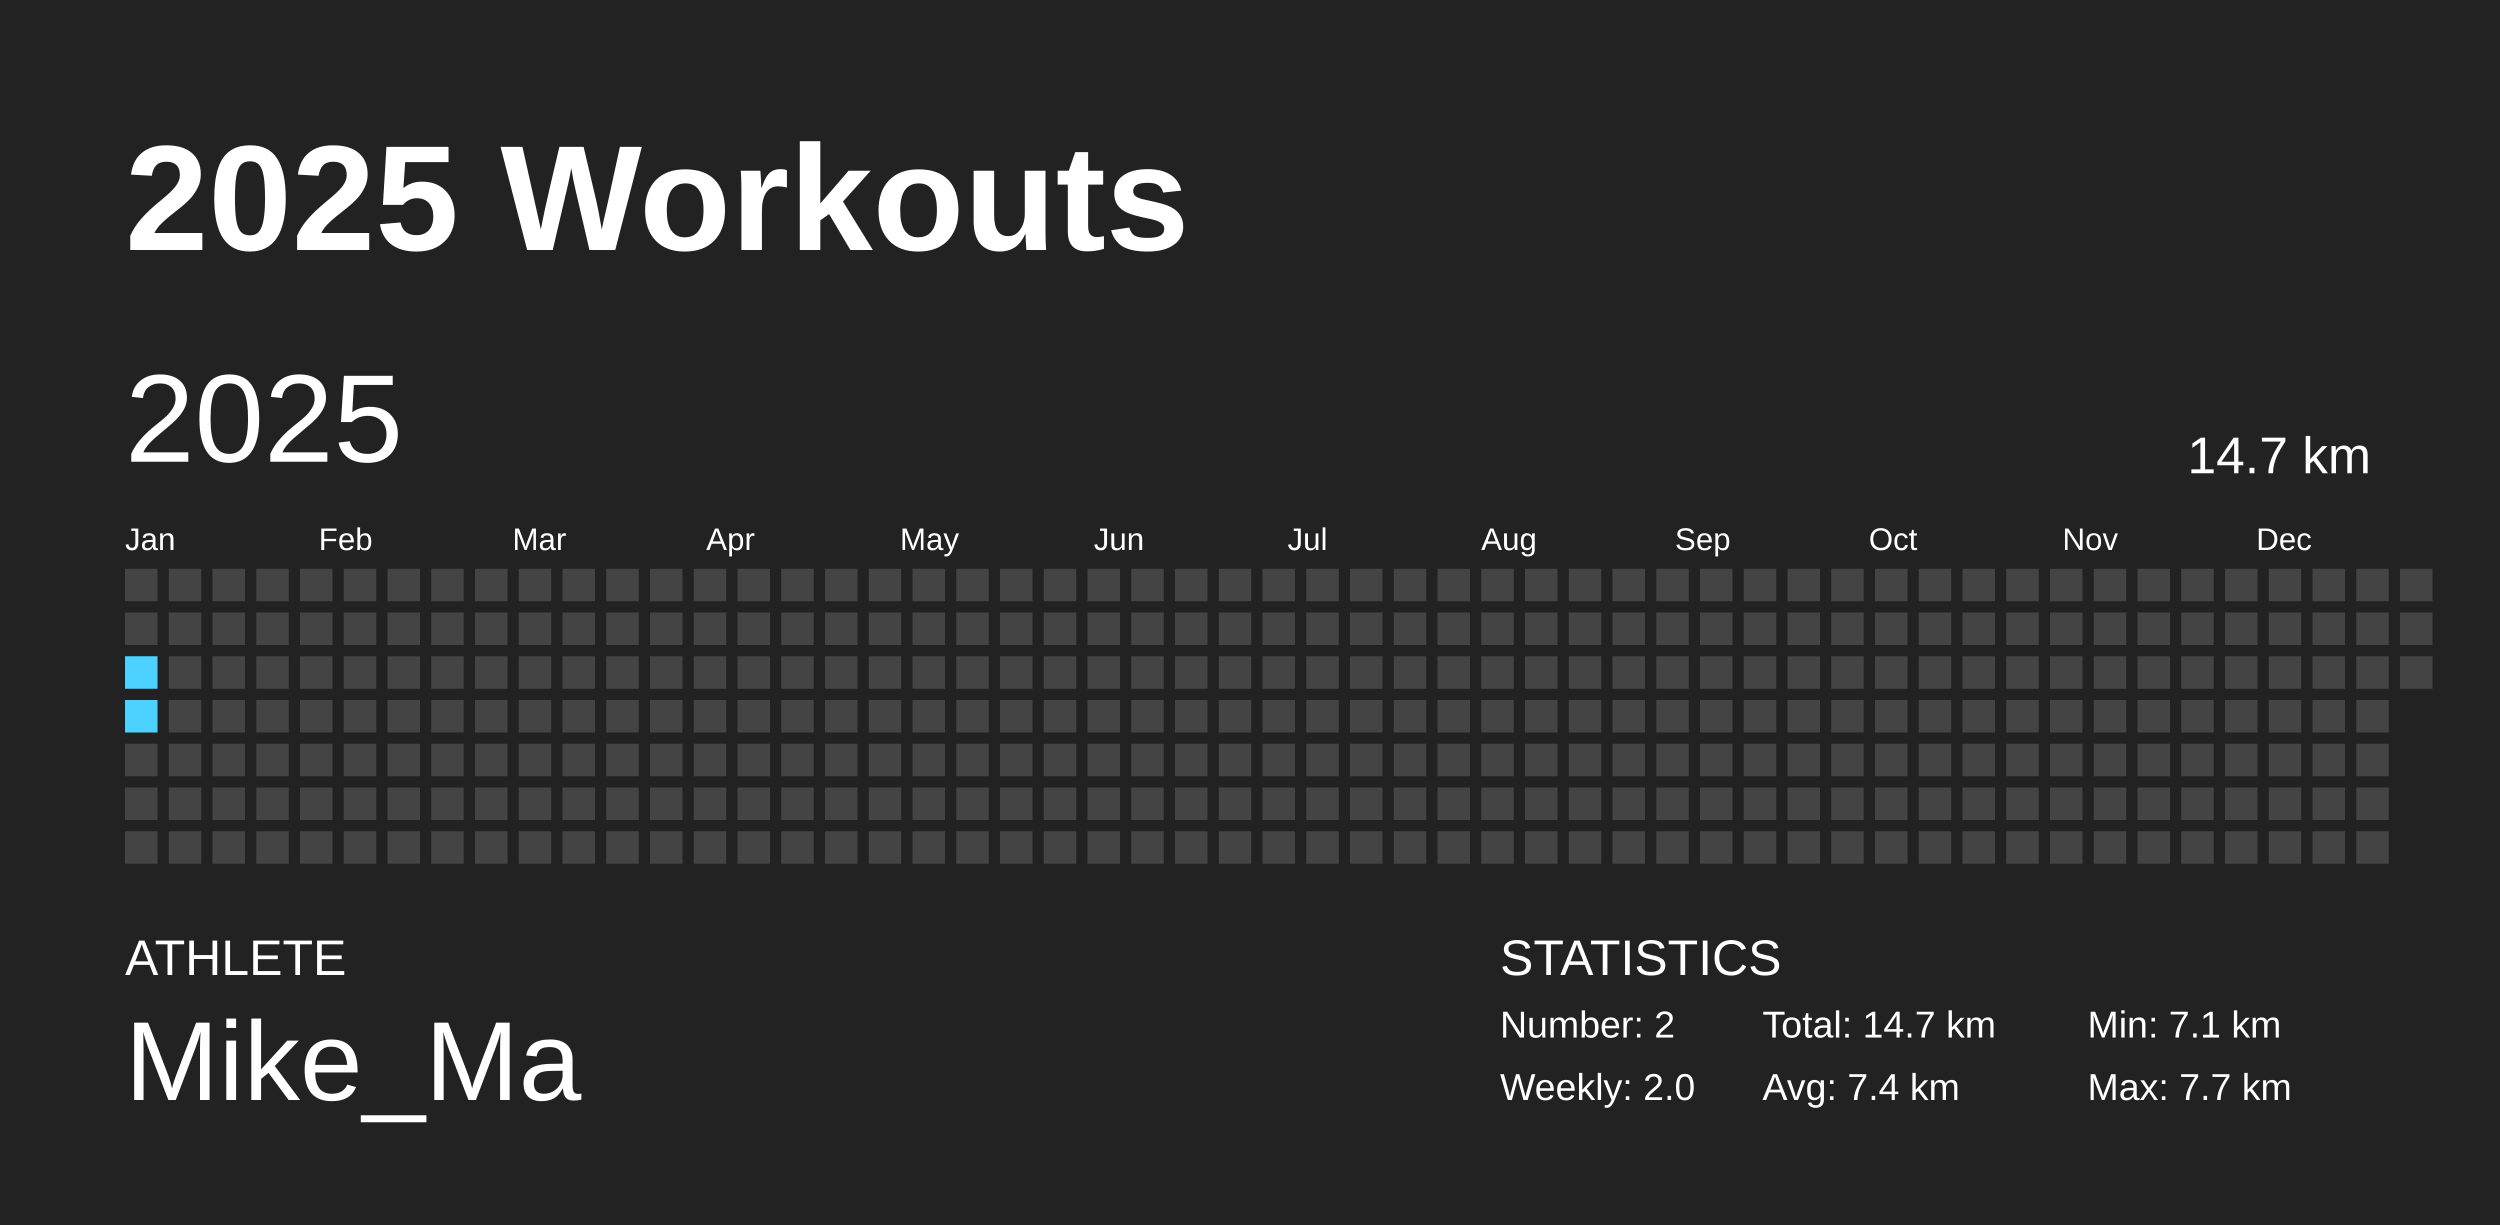
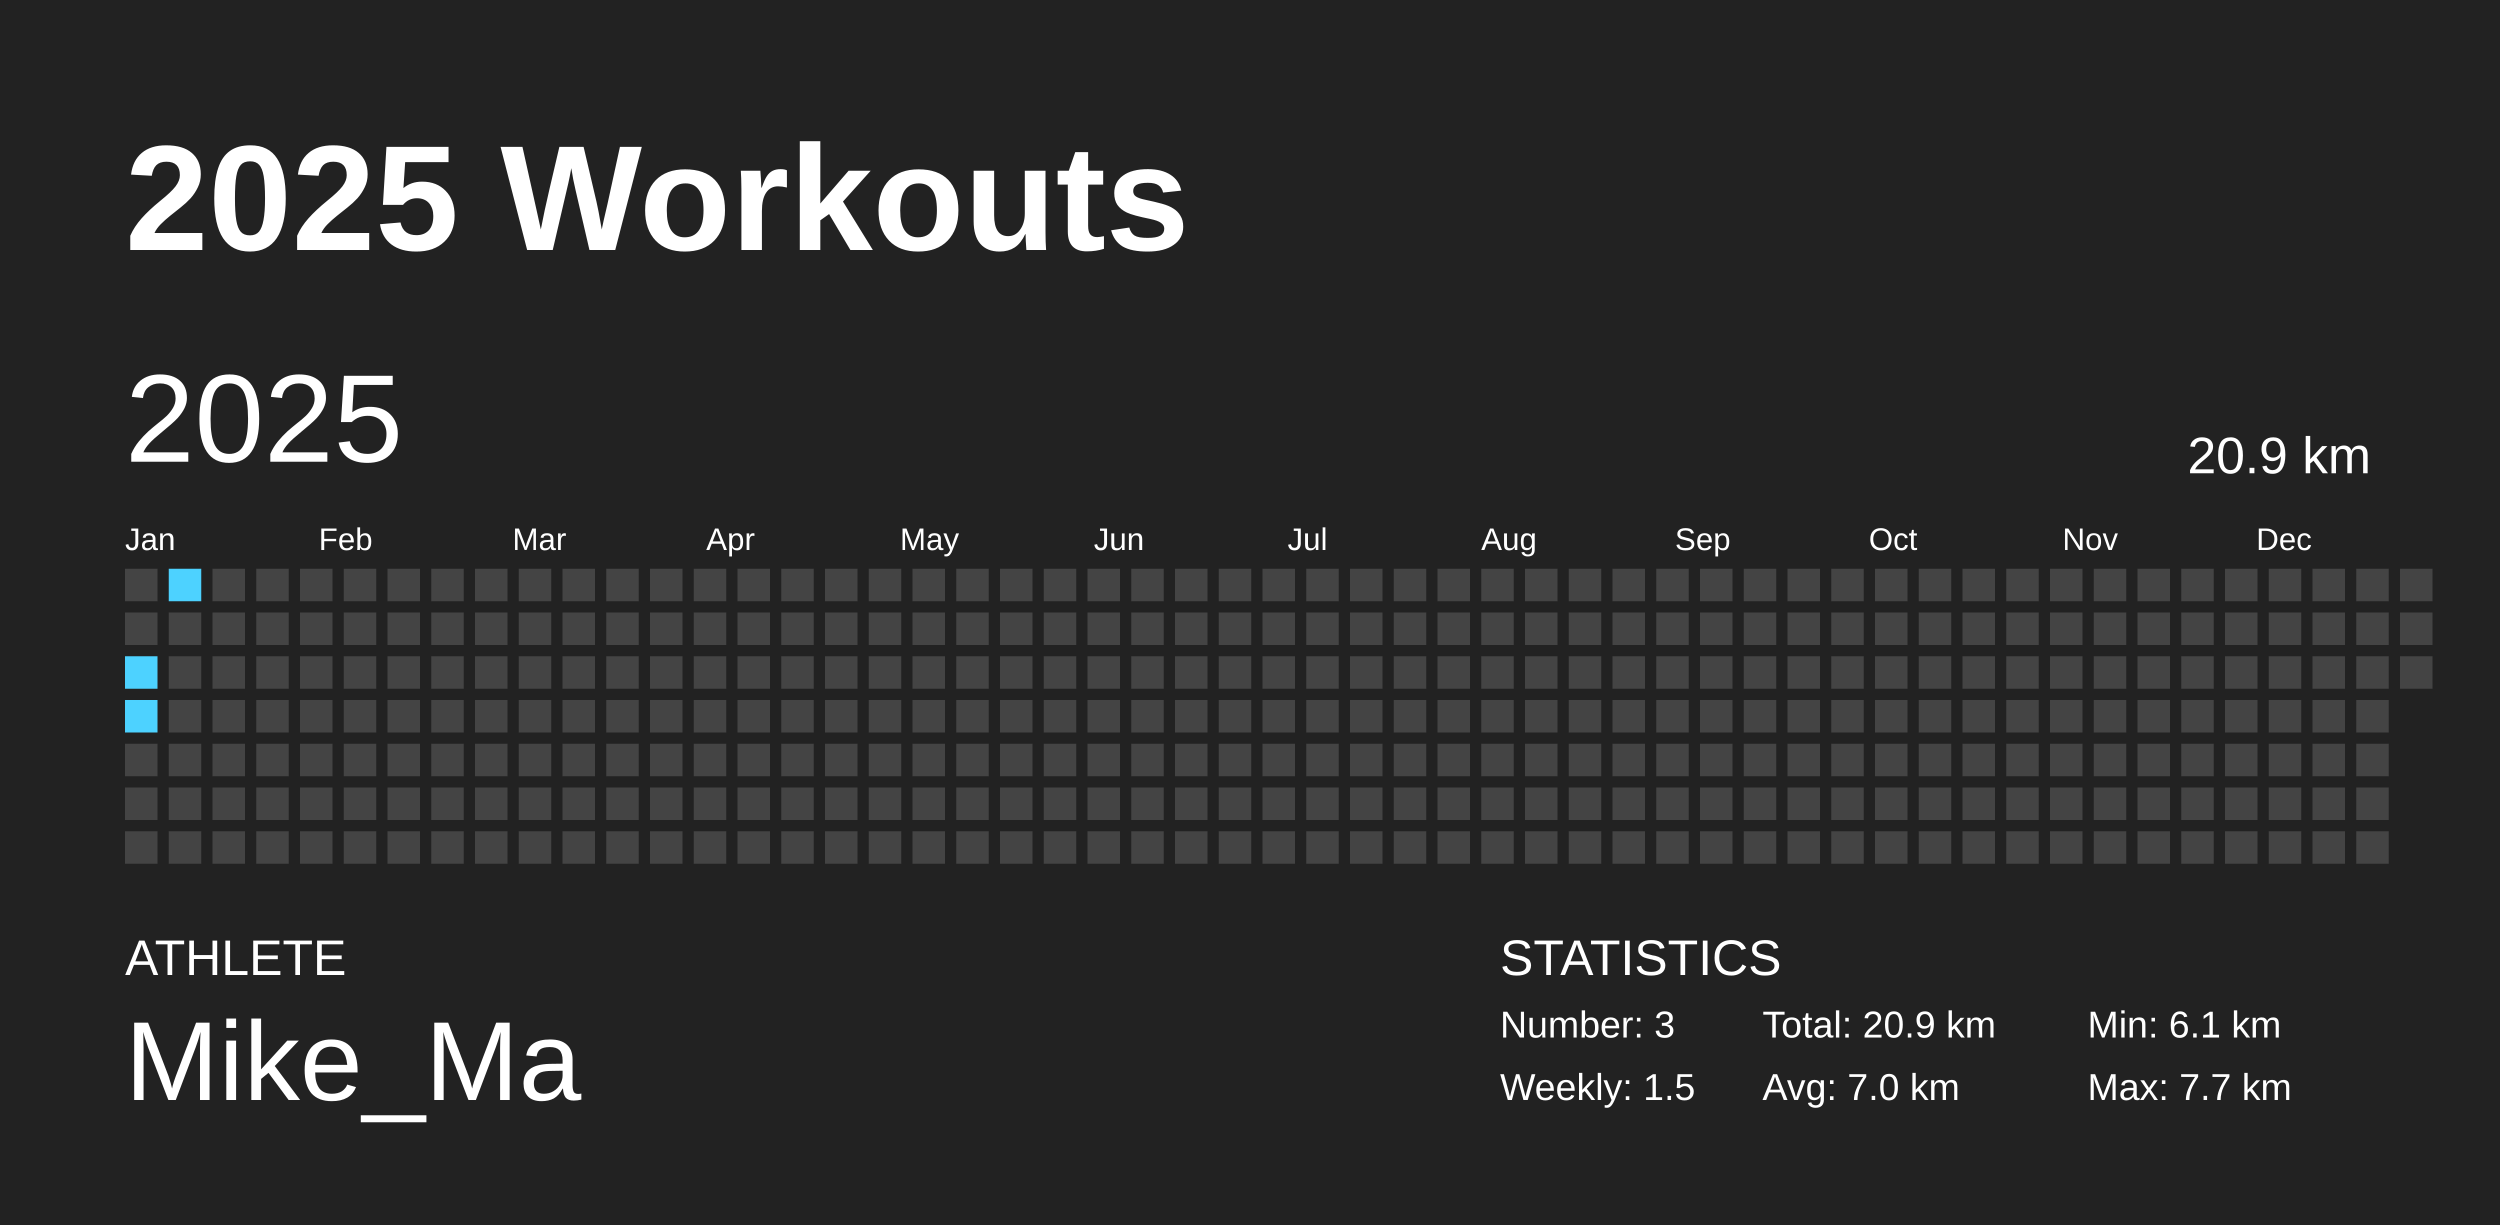
<svg xmlns="http://www.w3.org/2000/svg" baseProfile="full" height="98mm" version="1.1" viewBox="0,0,200,98" width="200mm">
  <defs />
  <rect fill="#222222" height="98" width="200" x="0" y="0" />
  <text fill="#FFFFFF" style="font-size:12px; font-family:Arial; font-weight:bold;" x="10" y="20">2025 Workouts</text>
  <text fill="#FFFFFF" style="font-size:4px; font-family:Arial" x="10" y="78">ATHLETE</text>
  <text fill="#FFFFFF" style="font-size:9px; font-family:Arial" x="10" y="88">Mike_Ma</text>
  <text fill="#FFFFFF" style="font-size:4px; font-family:Arial" x="120" y="78">STATISTICS</text>
-   <text fill="#FFFFFF" style="font-size:3px; font-family:Arial" x="120" y="83">Number: 2</text>
-   <text fill="#FFFFFF" style="font-size:3px; font-family:Arial" x="120" y="88">Weekly: 2.0</text>
-   <text fill="#FFFFFF" style="font-size:3px; font-family:Arial" x="141" y="83">Total: 14.7 km</text>
-   <text fill="#FFFFFF" style="font-size:3px; font-family:Arial" x="141" y="88">Avg: 7.4 km</text>
-   <text fill="#FFFFFF" style="font-size:3px; font-family:Arial" x="167" y="83">Min: 7.1 km</text>
+   <text fill="#FFFFFF" style="font-size:3px; font-family:Arial" x="120" y="83">Number: 3</text>
+   <text fill="#FFFFFF" style="font-size:3px; font-family:Arial" x="120" y="88">Weekly: 1.5</text>
+   <text fill="#FFFFFF" style="font-size:3px; font-family:Arial" x="141" y="83">Total: 20.9 km</text>
+   <text fill="#FFFFFF" style="font-size:3px; font-family:Arial" x="141" y="88">Avg: 7.0 km</text>
+   <text fill="#FFFFFF" style="font-size:3px; font-family:Arial" x="167" y="83">Min: 6.1 km</text>
  <text fill="#FFFFFF" style="font-size:3px; font-family:Arial" x="167" y="88">Max: 7.7 km</text>
  <text dominant-baseline="hanging" fill="#FFFFFF" style="font-size:10.0px; font-family:Arial;" x="10" y="30">2025</text>
-   <text dominant-baseline="hanging" fill="#FFFFFF" style="font-size:4.125px; font-family:Arial;" x="175" y="35">14.7 km</text>
+   <text dominant-baseline="hanging" fill="#FFFFFF" style="font-size:4.125px; font-family:Arial;" x="175" y="35">20.9 km</text>
  <text fill="#FFFFFF" style="font-size:2.5px; font-family:Arial" x="10.0" y="44">Jan</text>
  <text fill="#FFFFFF" style="font-size:2.5px; font-family:Arial" x="25.5" y="44">Feb</text>
  <text fill="#FFFFFF" style="font-size:2.5px; font-family:Arial" x="41.0" y="44">Mar</text>
  <text fill="#FFFFFF" style="font-size:2.5px; font-family:Arial" x="56.5" y="44">Apr</text>
  <text fill="#FFFFFF" style="font-size:2.5px; font-family:Arial" x="72.0" y="44">May</text>
  <text fill="#FFFFFF" style="font-size:2.5px; font-family:Arial" x="87.5" y="44">Jun</text>
  <text fill="#FFFFFF" style="font-size:2.5px; font-family:Arial" x="103.0" y="44">Jul</text>
  <text fill="#FFFFFF" style="font-size:2.5px; font-family:Arial" x="118.5" y="44">Aug</text>
  <text fill="#FFFFFF" style="font-size:2.5px; font-family:Arial" x="134.0" y="44">Sep</text>
  <text fill="#FFFFFF" style="font-size:2.5px; font-family:Arial" x="149.5" y="44">Oct</text>
  <text fill="#FFFFFF" style="font-size:2.5px; font-family:Arial" x="165.0" y="44">Nov</text>
  <text fill="#FFFFFF" style="font-size:2.5px; font-family:Arial" x="180.5" y="44">Dec</text>
  <rect fill="#444444" height="2.6" width="2.6" x="10.0" y="45.5" />
  <rect fill="#444444" height="2.6" width="2.6" x="10.0" y="49.0" />
  <rect fill="#4dd2ff" height="2.6" width="2.6" x="10.0" y="52.5" />
  <rect fill="#4dd2ff" height="2.6" width="2.6" x="10.0" y="56.0" />
  <rect fill="#444444" height="2.6" width="2.6" x="10.0" y="59.5" />
  <rect fill="#444444" height="2.6" width="2.6" x="10.0" y="63.0" />
  <rect fill="#444444" height="2.6" width="2.6" x="10.0" y="66.5" />
-   <rect fill="#444444" height="2.6" width="2.6" x="13.5" y="45.5" />
+   <rect fill="#4dd2ff" height="2.6" width="2.6" x="13.5" y="45.5" />
  <rect fill="#444444" height="2.6" width="2.6" x="13.5" y="49.0" />
  <rect fill="#444444" height="2.6" width="2.6" x="13.5" y="52.5" />
  <rect fill="#444444" height="2.6" width="2.6" x="13.5" y="56.0" />
  <rect fill="#444444" height="2.6" width="2.6" x="13.5" y="59.5" />
  <rect fill="#444444" height="2.6" width="2.6" x="13.5" y="63.0" />
  <rect fill="#444444" height="2.6" width="2.6" x="13.5" y="66.5" />
  <rect fill="#444444" height="2.6" width="2.6" x="17.0" y="45.5" />
  <rect fill="#444444" height="2.6" width="2.6" x="17.0" y="49.0" />
  <rect fill="#444444" height="2.6" width="2.6" x="17.0" y="52.5" />
  <rect fill="#444444" height="2.6" width="2.6" x="17.0" y="56.0" />
  <rect fill="#444444" height="2.6" width="2.6" x="17.0" y="59.5" />
  <rect fill="#444444" height="2.6" width="2.6" x="17.0" y="63.0" />
  <rect fill="#444444" height="2.6" width="2.6" x="17.0" y="66.5" />
  <rect fill="#444444" height="2.6" width="2.6" x="20.5" y="45.5" />
  <rect fill="#444444" height="2.6" width="2.6" x="20.5" y="49.0" />
  <rect fill="#444444" height="2.6" width="2.6" x="20.5" y="52.5" />
  <rect fill="#444444" height="2.6" width="2.6" x="20.5" y="56.0" />
  <rect fill="#444444" height="2.6" width="2.6" x="20.5" y="59.5" />
  <rect fill="#444444" height="2.6" width="2.6" x="20.5" y="63.0" />
  <rect fill="#444444" height="2.6" width="2.6" x="20.5" y="66.5" />
  <rect fill="#444444" height="2.6" width="2.6" x="24.0" y="45.5" />
  <rect fill="#444444" height="2.6" width="2.6" x="24.0" y="49.0" />
  <rect fill="#444444" height="2.6" width="2.6" x="24.0" y="52.5" />
  <rect fill="#444444" height="2.6" width="2.6" x="24.0" y="56.0" />
  <rect fill="#444444" height="2.6" width="2.6" x="24.0" y="59.5" />
  <rect fill="#444444" height="2.6" width="2.6" x="24.0" y="63.0" />
  <rect fill="#444444" height="2.6" width="2.6" x="24.0" y="66.5" />
  <rect fill="#444444" height="2.6" width="2.6" x="27.5" y="45.5" />
  <rect fill="#444444" height="2.6" width="2.6" x="27.5" y="49.0" />
  <rect fill="#444444" height="2.6" width="2.6" x="27.5" y="52.5" />
  <rect fill="#444444" height="2.6" width="2.6" x="27.5" y="56.0" />
  <rect fill="#444444" height="2.6" width="2.6" x="27.5" y="59.5" />
  <rect fill="#444444" height="2.6" width="2.6" x="27.5" y="63.0" />
  <rect fill="#444444" height="2.6" width="2.6" x="27.5" y="66.5" />
  <rect fill="#444444" height="2.6" width="2.6" x="31.0" y="45.5" />
  <rect fill="#444444" height="2.6" width="2.6" x="31.0" y="49.0" />
  <rect fill="#444444" height="2.6" width="2.6" x="31.0" y="52.5" />
  <rect fill="#444444" height="2.6" width="2.6" x="31.0" y="56.0" />
  <rect fill="#444444" height="2.6" width="2.6" x="31.0" y="59.5" />
  <rect fill="#444444" height="2.6" width="2.6" x="31.0" y="63.0" />
  <rect fill="#444444" height="2.6" width="2.6" x="31.0" y="66.5" />
  <rect fill="#444444" height="2.6" width="2.6" x="34.5" y="45.5" />
  <rect fill="#444444" height="2.6" width="2.6" x="34.5" y="49.0" />
  <rect fill="#444444" height="2.6" width="2.6" x="34.5" y="52.5" />
  <rect fill="#444444" height="2.6" width="2.6" x="34.5" y="56.0" />
  <rect fill="#444444" height="2.6" width="2.6" x="34.5" y="59.5" />
  <rect fill="#444444" height="2.6" width="2.6" x="34.5" y="63.0" />
  <rect fill="#444444" height="2.6" width="2.6" x="34.5" y="66.5" />
  <rect fill="#444444" height="2.6" width="2.6" x="38.0" y="45.5" />
  <rect fill="#444444" height="2.6" width="2.6" x="38.0" y="49.0" />
  <rect fill="#444444" height="2.6" width="2.6" x="38.0" y="52.5" />
  <rect fill="#444444" height="2.6" width="2.6" x="38.0" y="56.0" />
  <rect fill="#444444" height="2.6" width="2.6" x="38.0" y="59.5" />
  <rect fill="#444444" height="2.6" width="2.6" x="38.0" y="63.0" />
  <rect fill="#444444" height="2.6" width="2.6" x="38.0" y="66.5" />
  <rect fill="#444444" height="2.6" width="2.6" x="41.5" y="45.5" />
  <rect fill="#444444" height="2.6" width="2.6" x="41.5" y="49.0" />
  <rect fill="#444444" height="2.6" width="2.6" x="41.5" y="52.5" />
  <rect fill="#444444" height="2.6" width="2.6" x="41.5" y="56.0" />
  <rect fill="#444444" height="2.6" width="2.6" x="41.5" y="59.5" />
  <rect fill="#444444" height="2.6" width="2.6" x="41.5" y="63.0" />
  <rect fill="#444444" height="2.6" width="2.6" x="41.5" y="66.5" />
  <rect fill="#444444" height="2.6" width="2.6" x="45.0" y="45.5" />
  <rect fill="#444444" height="2.6" width="2.6" x="45.0" y="49.0" />
  <rect fill="#444444" height="2.6" width="2.6" x="45.0" y="52.5" />
  <rect fill="#444444" height="2.6" width="2.6" x="45.0" y="56.0" />
  <rect fill="#444444" height="2.6" width="2.6" x="45.0" y="59.5" />
  <rect fill="#444444" height="2.6" width="2.6" x="45.0" y="63.0" />
  <rect fill="#444444" height="2.6" width="2.6" x="45.0" y="66.5" />
  <rect fill="#444444" height="2.6" width="2.6" x="48.5" y="45.5" />
  <rect fill="#444444" height="2.6" width="2.6" x="48.5" y="49.0" />
  <rect fill="#444444" height="2.6" width="2.6" x="48.5" y="52.5" />
  <rect fill="#444444" height="2.6" width="2.6" x="48.5" y="56.0" />
  <rect fill="#444444" height="2.6" width="2.6" x="48.5" y="59.5" />
  <rect fill="#444444" height="2.6" width="2.6" x="48.5" y="63.0" />
  <rect fill="#444444" height="2.6" width="2.6" x="48.5" y="66.5" />
  <rect fill="#444444" height="2.6" width="2.6" x="52.0" y="45.5" />
  <rect fill="#444444" height="2.6" width="2.6" x="52.0" y="49.0" />
  <rect fill="#444444" height="2.6" width="2.6" x="52.0" y="52.5" />
  <rect fill="#444444" height="2.6" width="2.6" x="52.0" y="56.0" />
  <rect fill="#444444" height="2.6" width="2.6" x="52.0" y="59.5" />
  <rect fill="#444444" height="2.6" width="2.6" x="52.0" y="63.0" />
  <rect fill="#444444" height="2.6" width="2.6" x="52.0" y="66.5" />
  <rect fill="#444444" height="2.6" width="2.6" x="55.5" y="45.5" />
  <rect fill="#444444" height="2.6" width="2.6" x="55.5" y="49.0" />
  <rect fill="#444444" height="2.6" width="2.6" x="55.5" y="52.5" />
  <rect fill="#444444" height="2.6" width="2.6" x="55.5" y="56.0" />
  <rect fill="#444444" height="2.6" width="2.6" x="55.5" y="59.5" />
  <rect fill="#444444" height="2.6" width="2.6" x="55.5" y="63.0" />
  <rect fill="#444444" height="2.6" width="2.6" x="55.5" y="66.5" />
  <rect fill="#444444" height="2.6" width="2.6" x="59.0" y="45.5" />
  <rect fill="#444444" height="2.6" width="2.6" x="59.0" y="49.0" />
  <rect fill="#444444" height="2.6" width="2.6" x="59.0" y="52.5" />
  <rect fill="#444444" height="2.6" width="2.6" x="59.0" y="56.0" />
  <rect fill="#444444" height="2.6" width="2.6" x="59.0" y="59.5" />
  <rect fill="#444444" height="2.6" width="2.6" x="59.0" y="63.0" />
  <rect fill="#444444" height="2.6" width="2.6" x="59.0" y="66.5" />
  <rect fill="#444444" height="2.6" width="2.6" x="62.5" y="45.5" />
  <rect fill="#444444" height="2.6" width="2.6" x="62.5" y="49.0" />
  <rect fill="#444444" height="2.6" width="2.6" x="62.5" y="52.5" />
  <rect fill="#444444" height="2.6" width="2.6" x="62.5" y="56.0" />
  <rect fill="#444444" height="2.6" width="2.6" x="62.5" y="59.5" />
  <rect fill="#444444" height="2.6" width="2.6" x="62.5" y="63.0" />
  <rect fill="#444444" height="2.6" width="2.6" x="62.5" y="66.5" />
  <rect fill="#444444" height="2.6" width="2.6" x="66.0" y="45.5" />
  <rect fill="#444444" height="2.6" width="2.6" x="66.0" y="49.0" />
  <rect fill="#444444" height="2.6" width="2.6" x="66.0" y="52.5" />
  <rect fill="#444444" height="2.6" width="2.6" x="66.0" y="56.0" />
  <rect fill="#444444" height="2.6" width="2.6" x="66.0" y="59.5" />
  <rect fill="#444444" height="2.6" width="2.6" x="66.0" y="63.0" />
  <rect fill="#444444" height="2.6" width="2.6" x="66.0" y="66.5" />
  <rect fill="#444444" height="2.6" width="2.6" x="69.5" y="45.5" />
  <rect fill="#444444" height="2.6" width="2.6" x="69.5" y="49.0" />
  <rect fill="#444444" height="2.6" width="2.6" x="69.5" y="52.5" />
  <rect fill="#444444" height="2.6" width="2.6" x="69.5" y="56.0" />
  <rect fill="#444444" height="2.6" width="2.6" x="69.5" y="59.5" />
  <rect fill="#444444" height="2.6" width="2.6" x="69.5" y="63.0" />
  <rect fill="#444444" height="2.6" width="2.6" x="69.5" y="66.5" />
  <rect fill="#444444" height="2.6" width="2.6" x="73.0" y="45.5" />
  <rect fill="#444444" height="2.6" width="2.6" x="73.0" y="49.0" />
  <rect fill="#444444" height="2.6" width="2.6" x="73.0" y="52.5" />
  <rect fill="#444444" height="2.6" width="2.6" x="73.0" y="56.0" />
  <rect fill="#444444" height="2.6" width="2.6" x="73.0" y="59.5" />
  <rect fill="#444444" height="2.6" width="2.6" x="73.0" y="63.0" />
  <rect fill="#444444" height="2.6" width="2.6" x="73.0" y="66.5" />
  <rect fill="#444444" height="2.6" width="2.6" x="76.5" y="45.5" />
  <rect fill="#444444" height="2.6" width="2.6" x="76.5" y="49.0" />
  <rect fill="#444444" height="2.6" width="2.6" x="76.5" y="52.5" />
  <rect fill="#444444" height="2.6" width="2.6" x="76.5" y="56.0" />
  <rect fill="#444444" height="2.6" width="2.6" x="76.5" y="59.5" />
  <rect fill="#444444" height="2.6" width="2.6" x="76.5" y="63.0" />
  <rect fill="#444444" height="2.6" width="2.6" x="76.5" y="66.5" />
  <rect fill="#444444" height="2.6" width="2.6" x="80.0" y="45.5" />
  <rect fill="#444444" height="2.6" width="2.6" x="80.0" y="49.0" />
  <rect fill="#444444" height="2.6" width="2.6" x="80.0" y="52.5" />
  <rect fill="#444444" height="2.6" width="2.6" x="80.0" y="56.0" />
  <rect fill="#444444" height="2.6" width="2.6" x="80.0" y="59.5" />
  <rect fill="#444444" height="2.6" width="2.6" x="80.0" y="63.0" />
  <rect fill="#444444" height="2.6" width="2.6" x="80.0" y="66.5" />
  <rect fill="#444444" height="2.6" width="2.6" x="83.5" y="45.5" />
  <rect fill="#444444" height="2.6" width="2.6" x="83.5" y="49.0" />
  <rect fill="#444444" height="2.6" width="2.6" x="83.5" y="52.5" />
  <rect fill="#444444" height="2.6" width="2.6" x="83.5" y="56.0" />
  <rect fill="#444444" height="2.6" width="2.6" x="83.5" y="59.5" />
  <rect fill="#444444" height="2.6" width="2.6" x="83.5" y="63.0" />
  <rect fill="#444444" height="2.6" width="2.6" x="83.5" y="66.5" />
  <rect fill="#444444" height="2.6" width="2.6" x="87.0" y="45.5" />
  <rect fill="#444444" height="2.6" width="2.6" x="87.0" y="49.0" />
  <rect fill="#444444" height="2.6" width="2.6" x="87.0" y="52.5" />
  <rect fill="#444444" height="2.6" width="2.6" x="87.0" y="56.0" />
  <rect fill="#444444" height="2.6" width="2.6" x="87.0" y="59.5" />
  <rect fill="#444444" height="2.6" width="2.6" x="87.0" y="63.0" />
  <rect fill="#444444" height="2.6" width="2.6" x="87.0" y="66.5" />
  <rect fill="#444444" height="2.6" width="2.6" x="90.5" y="45.5" />
  <rect fill="#444444" height="2.6" width="2.6" x="90.5" y="49.0" />
  <rect fill="#444444" height="2.6" width="2.6" x="90.5" y="52.5" />
  <rect fill="#444444" height="2.6" width="2.6" x="90.5" y="56.0" />
  <rect fill="#444444" height="2.6" width="2.6" x="90.5" y="59.5" />
  <rect fill="#444444" height="2.6" width="2.6" x="90.5" y="63.0" />
  <rect fill="#444444" height="2.6" width="2.6" x="90.5" y="66.5" />
  <rect fill="#444444" height="2.6" width="2.6" x="94.0" y="45.5" />
  <rect fill="#444444" height="2.6" width="2.6" x="94.0" y="49.0" />
  <rect fill="#444444" height="2.6" width="2.6" x="94.0" y="52.5" />
  <rect fill="#444444" height="2.6" width="2.6" x="94.0" y="56.0" />
  <rect fill="#444444" height="2.6" width="2.6" x="94.0" y="59.5" />
  <rect fill="#444444" height="2.6" width="2.6" x="94.0" y="63.0" />
  <rect fill="#444444" height="2.6" width="2.6" x="94.0" y="66.5" />
  <rect fill="#444444" height="2.6" width="2.6" x="97.5" y="45.5" />
  <rect fill="#444444" height="2.6" width="2.6" x="97.5" y="49.0" />
  <rect fill="#444444" height="2.6" width="2.6" x="97.5" y="52.5" />
  <rect fill="#444444" height="2.6" width="2.6" x="97.5" y="56.0" />
  <rect fill="#444444" height="2.6" width="2.6" x="97.5" y="59.5" />
  <rect fill="#444444" height="2.6" width="2.6" x="97.5" y="63.0" />
  <rect fill="#444444" height="2.6" width="2.6" x="97.5" y="66.5" />
  <rect fill="#444444" height="2.6" width="2.6" x="101.0" y="45.5" />
  <rect fill="#444444" height="2.6" width="2.6" x="101.0" y="49.0" />
  <rect fill="#444444" height="2.6" width="2.6" x="101.0" y="52.5" />
  <rect fill="#444444" height="2.6" width="2.6" x="101.0" y="56.0" />
  <rect fill="#444444" height="2.6" width="2.6" x="101.0" y="59.5" />
  <rect fill="#444444" height="2.6" width="2.6" x="101.0" y="63.0" />
  <rect fill="#444444" height="2.6" width="2.6" x="101.0" y="66.5" />
  <rect fill="#444444" height="2.6" width="2.6" x="104.5" y="45.5" />
  <rect fill="#444444" height="2.6" width="2.6" x="104.5" y="49.0" />
  <rect fill="#444444" height="2.6" width="2.6" x="104.5" y="52.5" />
  <rect fill="#444444" height="2.6" width="2.6" x="104.5" y="56.0" />
  <rect fill="#444444" height="2.6" width="2.6" x="104.5" y="59.5" />
  <rect fill="#444444" height="2.6" width="2.6" x="104.5" y="63.0" />
  <rect fill="#444444" height="2.6" width="2.6" x="104.5" y="66.5" />
  <rect fill="#444444" height="2.6" width="2.6" x="108.0" y="45.5" />
  <rect fill="#444444" height="2.6" width="2.6" x="108.0" y="49.0" />
  <rect fill="#444444" height="2.6" width="2.6" x="108.0" y="52.5" />
  <rect fill="#444444" height="2.6" width="2.6" x="108.0" y="56.0" />
  <rect fill="#444444" height="2.6" width="2.6" x="108.0" y="59.5" />
  <rect fill="#444444" height="2.6" width="2.6" x="108.0" y="63.0" />
  <rect fill="#444444" height="2.6" width="2.6" x="108.0" y="66.5" />
  <rect fill="#444444" height="2.6" width="2.6" x="111.5" y="45.5" />
  <rect fill="#444444" height="2.6" width="2.6" x="111.5" y="49.0" />
  <rect fill="#444444" height="2.6" width="2.6" x="111.5" y="52.5" />
  <rect fill="#444444" height="2.6" width="2.6" x="111.5" y="56.0" />
  <rect fill="#444444" height="2.6" width="2.6" x="111.5" y="59.5" />
  <rect fill="#444444" height="2.6" width="2.6" x="111.5" y="63.0" />
  <rect fill="#444444" height="2.6" width="2.6" x="111.5" y="66.5" />
  <rect fill="#444444" height="2.6" width="2.6" x="115.0" y="45.5" />
  <rect fill="#444444" height="2.6" width="2.6" x="115.0" y="49.0" />
  <rect fill="#444444" height="2.6" width="2.6" x="115.0" y="52.5" />
  <rect fill="#444444" height="2.6" width="2.6" x="115.0" y="56.0" />
  <rect fill="#444444" height="2.6" width="2.6" x="115.0" y="59.5" />
  <rect fill="#444444" height="2.6" width="2.6" x="115.0" y="63.0" />
  <rect fill="#444444" height="2.6" width="2.6" x="115.0" y="66.5" />
  <rect fill="#444444" height="2.6" width="2.6" x="118.5" y="45.5" />
  <rect fill="#444444" height="2.6" width="2.6" x="118.5" y="49.0" />
  <rect fill="#444444" height="2.6" width="2.6" x="118.5" y="52.5" />
  <rect fill="#444444" height="2.6" width="2.6" x="118.5" y="56.0" />
  <rect fill="#444444" height="2.6" width="2.6" x="118.5" y="59.5" />
  <rect fill="#444444" height="2.6" width="2.6" x="118.5" y="63.0" />
  <rect fill="#444444" height="2.6" width="2.6" x="118.5" y="66.5" />
  <rect fill="#444444" height="2.6" width="2.6" x="122.0" y="45.5" />
  <rect fill="#444444" height="2.6" width="2.6" x="122.0" y="49.0" />
  <rect fill="#444444" height="2.6" width="2.6" x="122.0" y="52.5" />
  <rect fill="#444444" height="2.6" width="2.6" x="122.0" y="56.0" />
  <rect fill="#444444" height="2.6" width="2.6" x="122.0" y="59.5" />
  <rect fill="#444444" height="2.6" width="2.6" x="122.0" y="63.0" />
  <rect fill="#444444" height="2.6" width="2.6" x="122.0" y="66.5" />
  <rect fill="#444444" height="2.6" width="2.6" x="125.5" y="45.5" />
  <rect fill="#444444" height="2.6" width="2.6" x="125.5" y="49.0" />
  <rect fill="#444444" height="2.6" width="2.6" x="125.5" y="52.5" />
  <rect fill="#444444" height="2.6" width="2.6" x="125.5" y="56.0" />
  <rect fill="#444444" height="2.6" width="2.6" x="125.5" y="59.5" />
  <rect fill="#444444" height="2.6" width="2.6" x="125.5" y="63.0" />
  <rect fill="#444444" height="2.6" width="2.6" x="125.5" y="66.5" />
  <rect fill="#444444" height="2.6" width="2.6" x="129.0" y="45.5" />
  <rect fill="#444444" height="2.6" width="2.6" x="129.0" y="49.0" />
  <rect fill="#444444" height="2.6" width="2.6" x="129.0" y="52.5" />
  <rect fill="#444444" height="2.6" width="2.6" x="129.0" y="56.0" />
  <rect fill="#444444" height="2.6" width="2.6" x="129.0" y="59.5" />
  <rect fill="#444444" height="2.6" width="2.6" x="129.0" y="63.0" />
  <rect fill="#444444" height="2.6" width="2.6" x="129.0" y="66.5" />
  <rect fill="#444444" height="2.6" width="2.6" x="132.5" y="45.5" />
  <rect fill="#444444" height="2.6" width="2.6" x="132.5" y="49.0" />
  <rect fill="#444444" height="2.6" width="2.6" x="132.5" y="52.5" />
  <rect fill="#444444" height="2.6" width="2.6" x="132.5" y="56.0" />
  <rect fill="#444444" height="2.6" width="2.6" x="132.5" y="59.5" />
  <rect fill="#444444" height="2.6" width="2.6" x="132.5" y="63.0" />
  <rect fill="#444444" height="2.6" width="2.6" x="132.5" y="66.5" />
  <rect fill="#444444" height="2.6" width="2.6" x="136.0" y="45.5" />
  <rect fill="#444444" height="2.6" width="2.6" x="136.0" y="49.0" />
  <rect fill="#444444" height="2.6" width="2.6" x="136.0" y="52.5" />
  <rect fill="#444444" height="2.6" width="2.6" x="136.0" y="56.0" />
  <rect fill="#444444" height="2.6" width="2.6" x="136.0" y="59.5" />
  <rect fill="#444444" height="2.6" width="2.6" x="136.0" y="63.0" />
  <rect fill="#444444" height="2.6" width="2.6" x="136.0" y="66.5" />
  <rect fill="#444444" height="2.6" width="2.6" x="139.5" y="45.5" />
  <rect fill="#444444" height="2.6" width="2.6" x="139.5" y="49.0" />
  <rect fill="#444444" height="2.6" width="2.6" x="139.5" y="52.5" />
  <rect fill="#444444" height="2.6" width="2.6" x="139.5" y="56.0" />
  <rect fill="#444444" height="2.6" width="2.6" x="139.5" y="59.5" />
  <rect fill="#444444" height="2.6" width="2.6" x="139.5" y="63.0" />
  <rect fill="#444444" height="2.6" width="2.6" x="139.5" y="66.5" />
  <rect fill="#444444" height="2.6" width="2.6" x="143.0" y="45.5" />
  <rect fill="#444444" height="2.6" width="2.6" x="143.0" y="49.0" />
  <rect fill="#444444" height="2.6" width="2.6" x="143.0" y="52.5" />
  <rect fill="#444444" height="2.6" width="2.6" x="143.0" y="56.0" />
  <rect fill="#444444" height="2.6" width="2.6" x="143.0" y="59.5" />
  <rect fill="#444444" height="2.6" width="2.6" x="143.0" y="63.0" />
  <rect fill="#444444" height="2.6" width="2.6" x="143.0" y="66.5" />
  <rect fill="#444444" height="2.6" width="2.6" x="146.5" y="45.5" />
  <rect fill="#444444" height="2.6" width="2.6" x="146.5" y="49.0" />
  <rect fill="#444444" height="2.6" width="2.6" x="146.5" y="52.5" />
  <rect fill="#444444" height="2.6" width="2.6" x="146.5" y="56.0" />
  <rect fill="#444444" height="2.6" width="2.6" x="146.5" y="59.5" />
  <rect fill="#444444" height="2.6" width="2.6" x="146.5" y="63.0" />
  <rect fill="#444444" height="2.6" width="2.6" x="146.5" y="66.5" />
  <rect fill="#444444" height="2.6" width="2.6" x="150.0" y="45.5" />
  <rect fill="#444444" height="2.6" width="2.6" x="150.0" y="49.0" />
  <rect fill="#444444" height="2.6" width="2.6" x="150.0" y="52.5" />
  <rect fill="#444444" height="2.6" width="2.6" x="150.0" y="56.0" />
  <rect fill="#444444" height="2.6" width="2.6" x="150.0" y="59.5" />
  <rect fill="#444444" height="2.6" width="2.6" x="150.0" y="63.0" />
  <rect fill="#444444" height="2.6" width="2.6" x="150.0" y="66.5" />
  <rect fill="#444444" height="2.6" width="2.6" x="153.5" y="45.5" />
  <rect fill="#444444" height="2.6" width="2.6" x="153.5" y="49.0" />
  <rect fill="#444444" height="2.6" width="2.6" x="153.5" y="52.5" />
  <rect fill="#444444" height="2.6" width="2.6" x="153.5" y="56.0" />
  <rect fill="#444444" height="2.6" width="2.6" x="153.5" y="59.5" />
  <rect fill="#444444" height="2.6" width="2.6" x="153.5" y="63.0" />
  <rect fill="#444444" height="2.6" width="2.6" x="153.5" y="66.5" />
  <rect fill="#444444" height="2.6" width="2.6" x="157.0" y="45.5" />
  <rect fill="#444444" height="2.6" width="2.6" x="157.0" y="49.0" />
  <rect fill="#444444" height="2.6" width="2.6" x="157.0" y="52.5" />
  <rect fill="#444444" height="2.6" width="2.6" x="157.0" y="56.0" />
  <rect fill="#444444" height="2.6" width="2.6" x="157.0" y="59.5" />
  <rect fill="#444444" height="2.6" width="2.6" x="157.0" y="63.0" />
  <rect fill="#444444" height="2.6" width="2.6" x="157.0" y="66.5" />
  <rect fill="#444444" height="2.6" width="2.6" x="160.5" y="45.5" />
  <rect fill="#444444" height="2.6" width="2.6" x="160.5" y="49.0" />
  <rect fill="#444444" height="2.6" width="2.6" x="160.5" y="52.5" />
  <rect fill="#444444" height="2.6" width="2.6" x="160.5" y="56.0" />
  <rect fill="#444444" height="2.6" width="2.6" x="160.5" y="59.5" />
  <rect fill="#444444" height="2.6" width="2.6" x="160.5" y="63.0" />
  <rect fill="#444444" height="2.6" width="2.6" x="160.5" y="66.5" />
  <rect fill="#444444" height="2.6" width="2.6" x="164.0" y="45.5" />
  <rect fill="#444444" height="2.6" width="2.6" x="164.0" y="49.0" />
  <rect fill="#444444" height="2.6" width="2.6" x="164.0" y="52.5" />
  <rect fill="#444444" height="2.6" width="2.6" x="164.0" y="56.0" />
  <rect fill="#444444" height="2.6" width="2.6" x="164.0" y="59.5" />
  <rect fill="#444444" height="2.6" width="2.6" x="164.0" y="63.0" />
  <rect fill="#444444" height="2.6" width="2.6" x="164.0" y="66.5" />
  <rect fill="#444444" height="2.6" width="2.6" x="167.5" y="45.5" />
  <rect fill="#444444" height="2.6" width="2.6" x="167.5" y="49.0" />
  <rect fill="#444444" height="2.6" width="2.6" x="167.5" y="52.5" />
  <rect fill="#444444" height="2.6" width="2.6" x="167.5" y="56.0" />
  <rect fill="#444444" height="2.6" width="2.6" x="167.5" y="59.5" />
  <rect fill="#444444" height="2.6" width="2.6" x="167.5" y="63.0" />
  <rect fill="#444444" height="2.6" width="2.6" x="167.5" y="66.5" />
  <rect fill="#444444" height="2.6" width="2.6" x="171.0" y="45.5" />
  <rect fill="#444444" height="2.6" width="2.6" x="171.0" y="49.0" />
  <rect fill="#444444" height="2.6" width="2.6" x="171.0" y="52.5" />
  <rect fill="#444444" height="2.6" width="2.6" x="171.0" y="56.0" />
  <rect fill="#444444" height="2.6" width="2.6" x="171.0" y="59.5" />
  <rect fill="#444444" height="2.6" width="2.6" x="171.0" y="63.0" />
  <rect fill="#444444" height="2.6" width="2.6" x="171.0" y="66.5" />
  <rect fill="#444444" height="2.6" width="2.6" x="174.5" y="45.5" />
  <rect fill="#444444" height="2.6" width="2.6" x="174.5" y="49.0" />
  <rect fill="#444444" height="2.6" width="2.6" x="174.5" y="52.5" />
  <rect fill="#444444" height="2.6" width="2.6" x="174.5" y="56.0" />
  <rect fill="#444444" height="2.6" width="2.6" x="174.5" y="59.5" />
  <rect fill="#444444" height="2.6" width="2.6" x="174.5" y="63.0" />
  <rect fill="#444444" height="2.6" width="2.6" x="174.5" y="66.5" />
  <rect fill="#444444" height="2.6" width="2.6" x="178.0" y="45.5" />
  <rect fill="#444444" height="2.6" width="2.6" x="178.0" y="49.0" />
  <rect fill="#444444" height="2.6" width="2.6" x="178.0" y="52.5" />
  <rect fill="#444444" height="2.6" width="2.6" x="178.0" y="56.0" />
  <rect fill="#444444" height="2.6" width="2.6" x="178.0" y="59.5" />
  <rect fill="#444444" height="2.6" width="2.6" x="178.0" y="63.0" />
  <rect fill="#444444" height="2.6" width="2.6" x="178.0" y="66.5" />
  <rect fill="#444444" height="2.6" width="2.6" x="181.5" y="45.5" />
  <rect fill="#444444" height="2.6" width="2.6" x="181.5" y="49.0" />
  <rect fill="#444444" height="2.6" width="2.6" x="181.5" y="52.5" />
  <rect fill="#444444" height="2.6" width="2.6" x="181.5" y="56.0" />
  <rect fill="#444444" height="2.6" width="2.6" x="181.5" y="59.5" />
  <rect fill="#444444" height="2.6" width="2.6" x="181.5" y="63.0" />
  <rect fill="#444444" height="2.6" width="2.6" x="181.5" y="66.5" />
  <rect fill="#444444" height="2.6" width="2.6" x="185.0" y="45.5" />
  <rect fill="#444444" height="2.6" width="2.6" x="185.0" y="49.0" />
  <rect fill="#444444" height="2.6" width="2.6" x="185.0" y="52.5" />
  <rect fill="#444444" height="2.6" width="2.6" x="185.0" y="56.0" />
  <rect fill="#444444" height="2.6" width="2.6" x="185.0" y="59.5" />
  <rect fill="#444444" height="2.6" width="2.6" x="185.0" y="63.0" />
  <rect fill="#444444" height="2.6" width="2.6" x="185.0" y="66.5" />
  <rect fill="#444444" height="2.6" width="2.6" x="188.5" y="45.5" />
  <rect fill="#444444" height="2.6" width="2.6" x="188.5" y="49.0" />
  <rect fill="#444444" height="2.6" width="2.6" x="188.5" y="52.5" />
  <rect fill="#444444" height="2.6" width="2.6" x="188.5" y="56.0" />
  <rect fill="#444444" height="2.6" width="2.6" x="188.5" y="59.5" />
  <rect fill="#444444" height="2.6" width="2.6" x="188.5" y="63.0" />
  <rect fill="#444444" height="2.6" width="2.6" x="188.5" y="66.5" />
  <rect fill="#444444" height="2.6" width="2.6" x="192.0" y="45.5" />
  <rect fill="#444444" height="2.6" width="2.6" x="192.0" y="49.0" />
  <rect fill="#444444" height="2.6" width="2.6" x="192.0" y="52.5" />
</svg>
